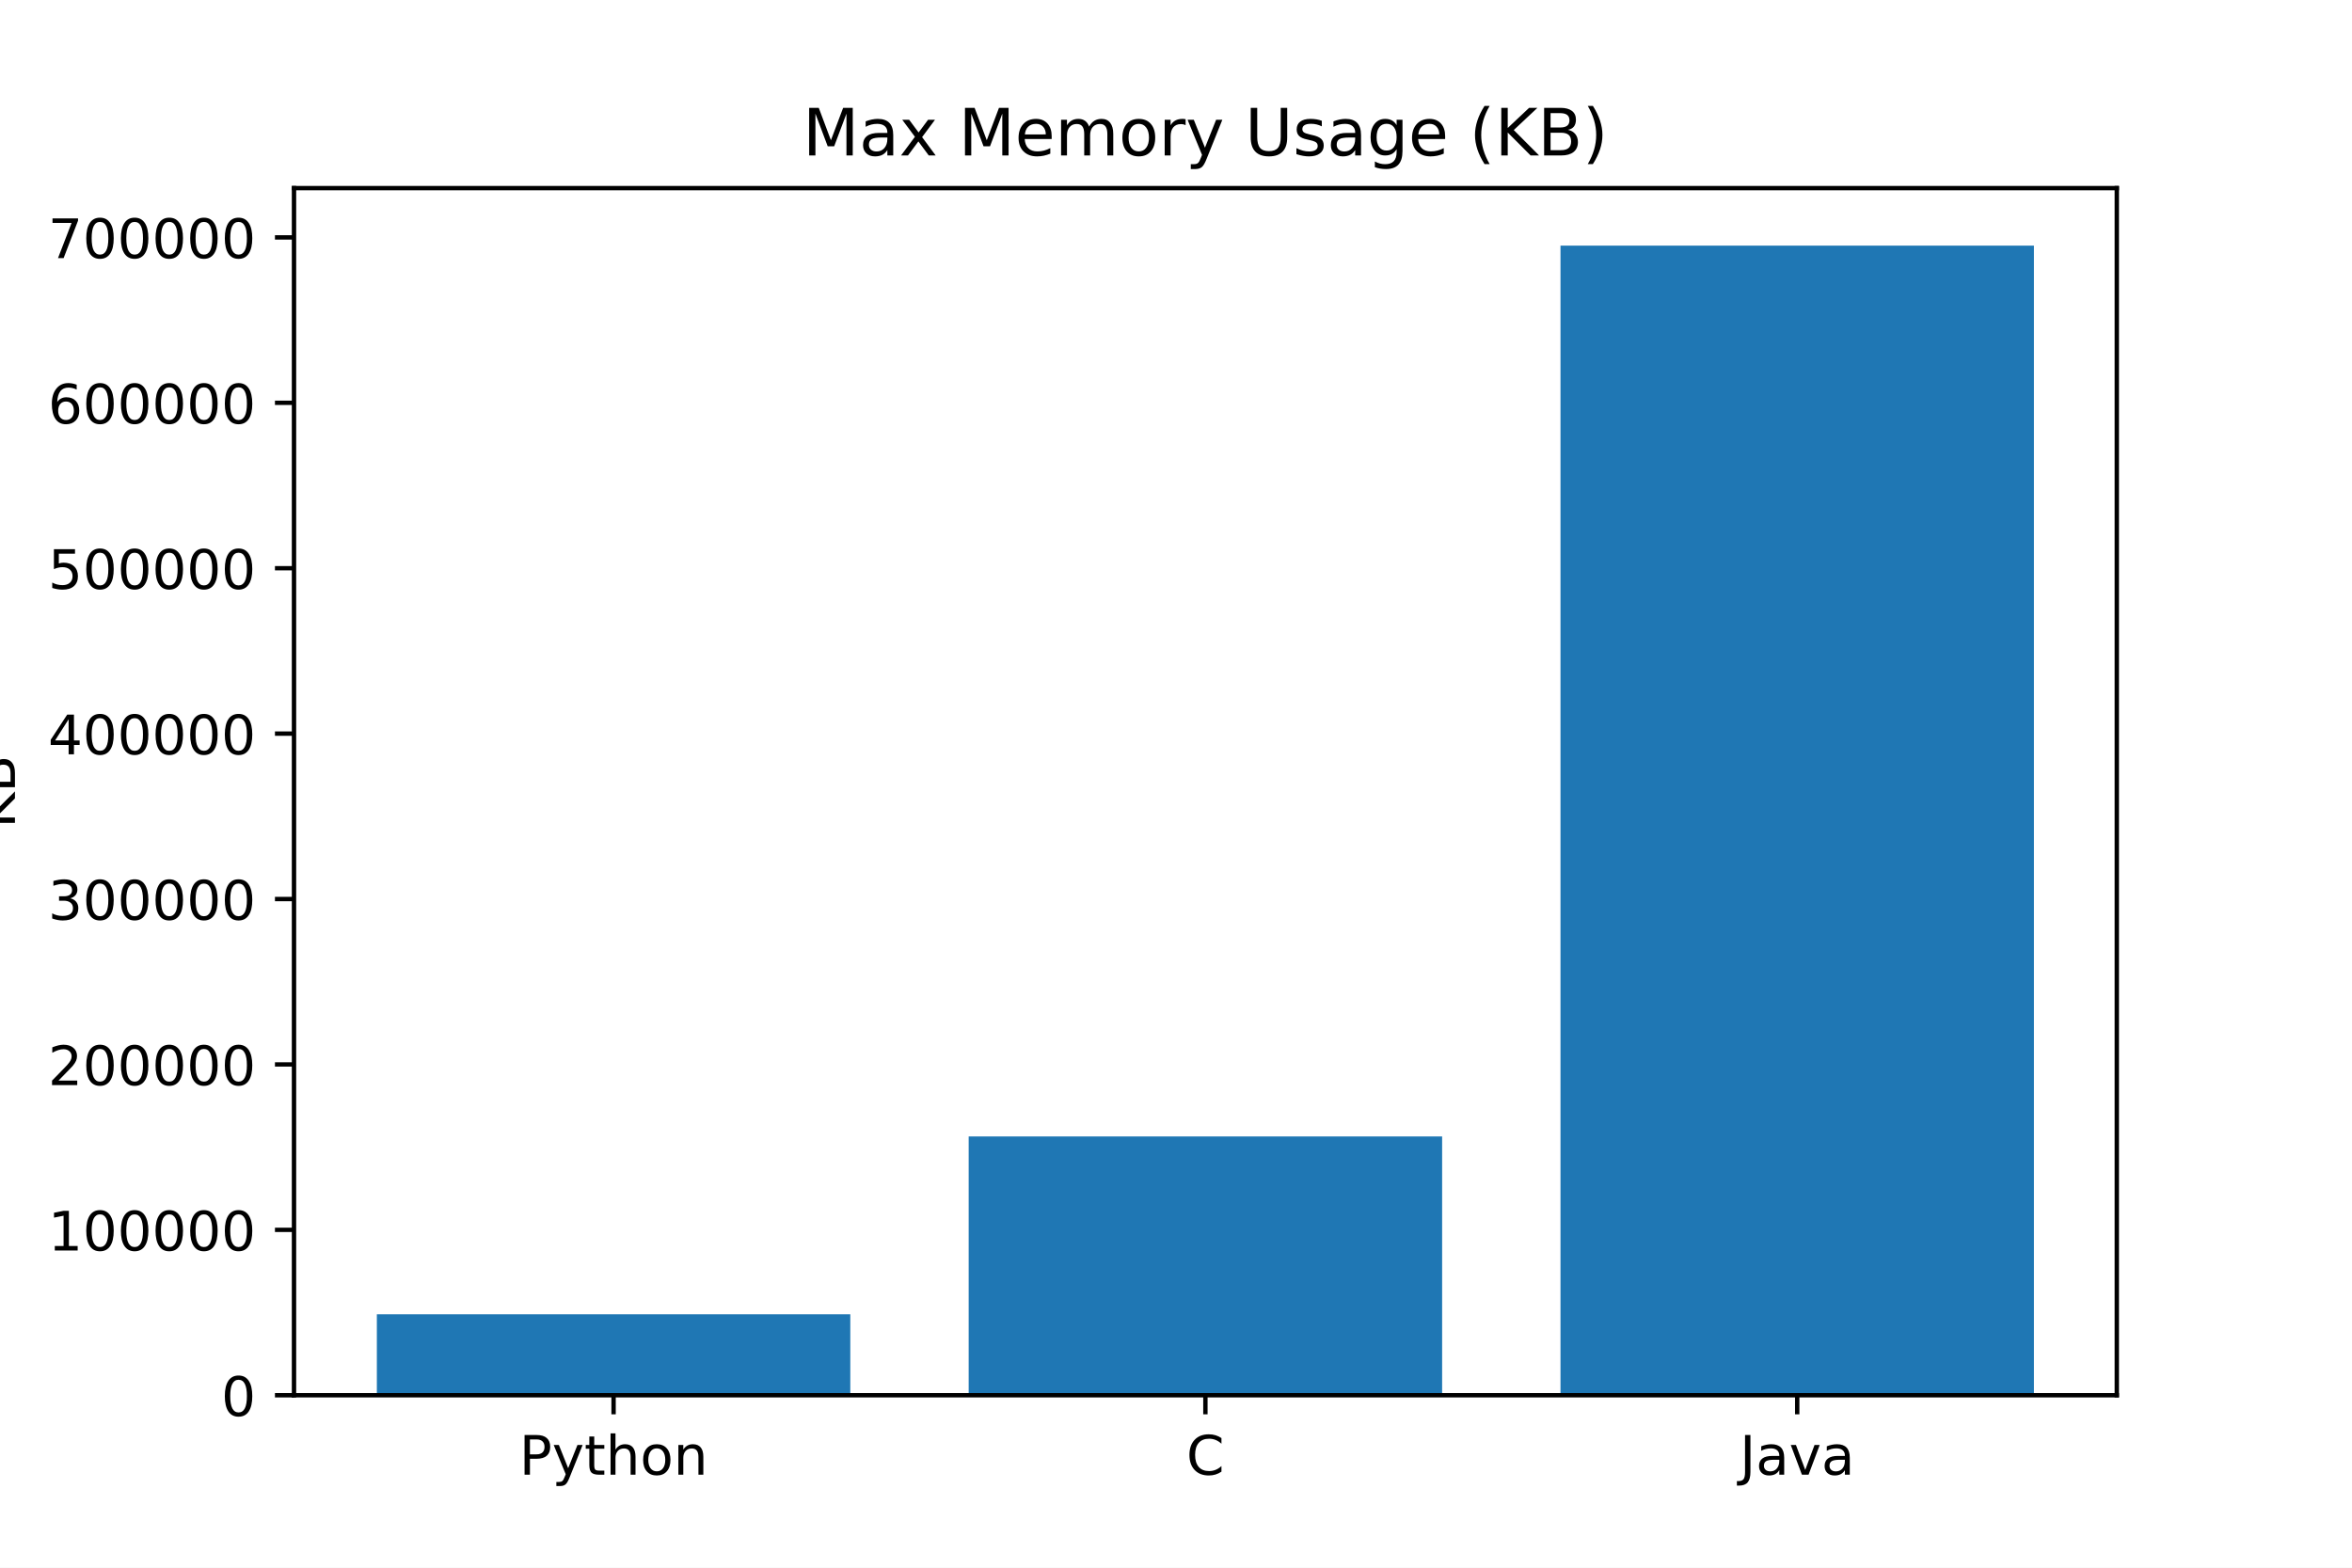
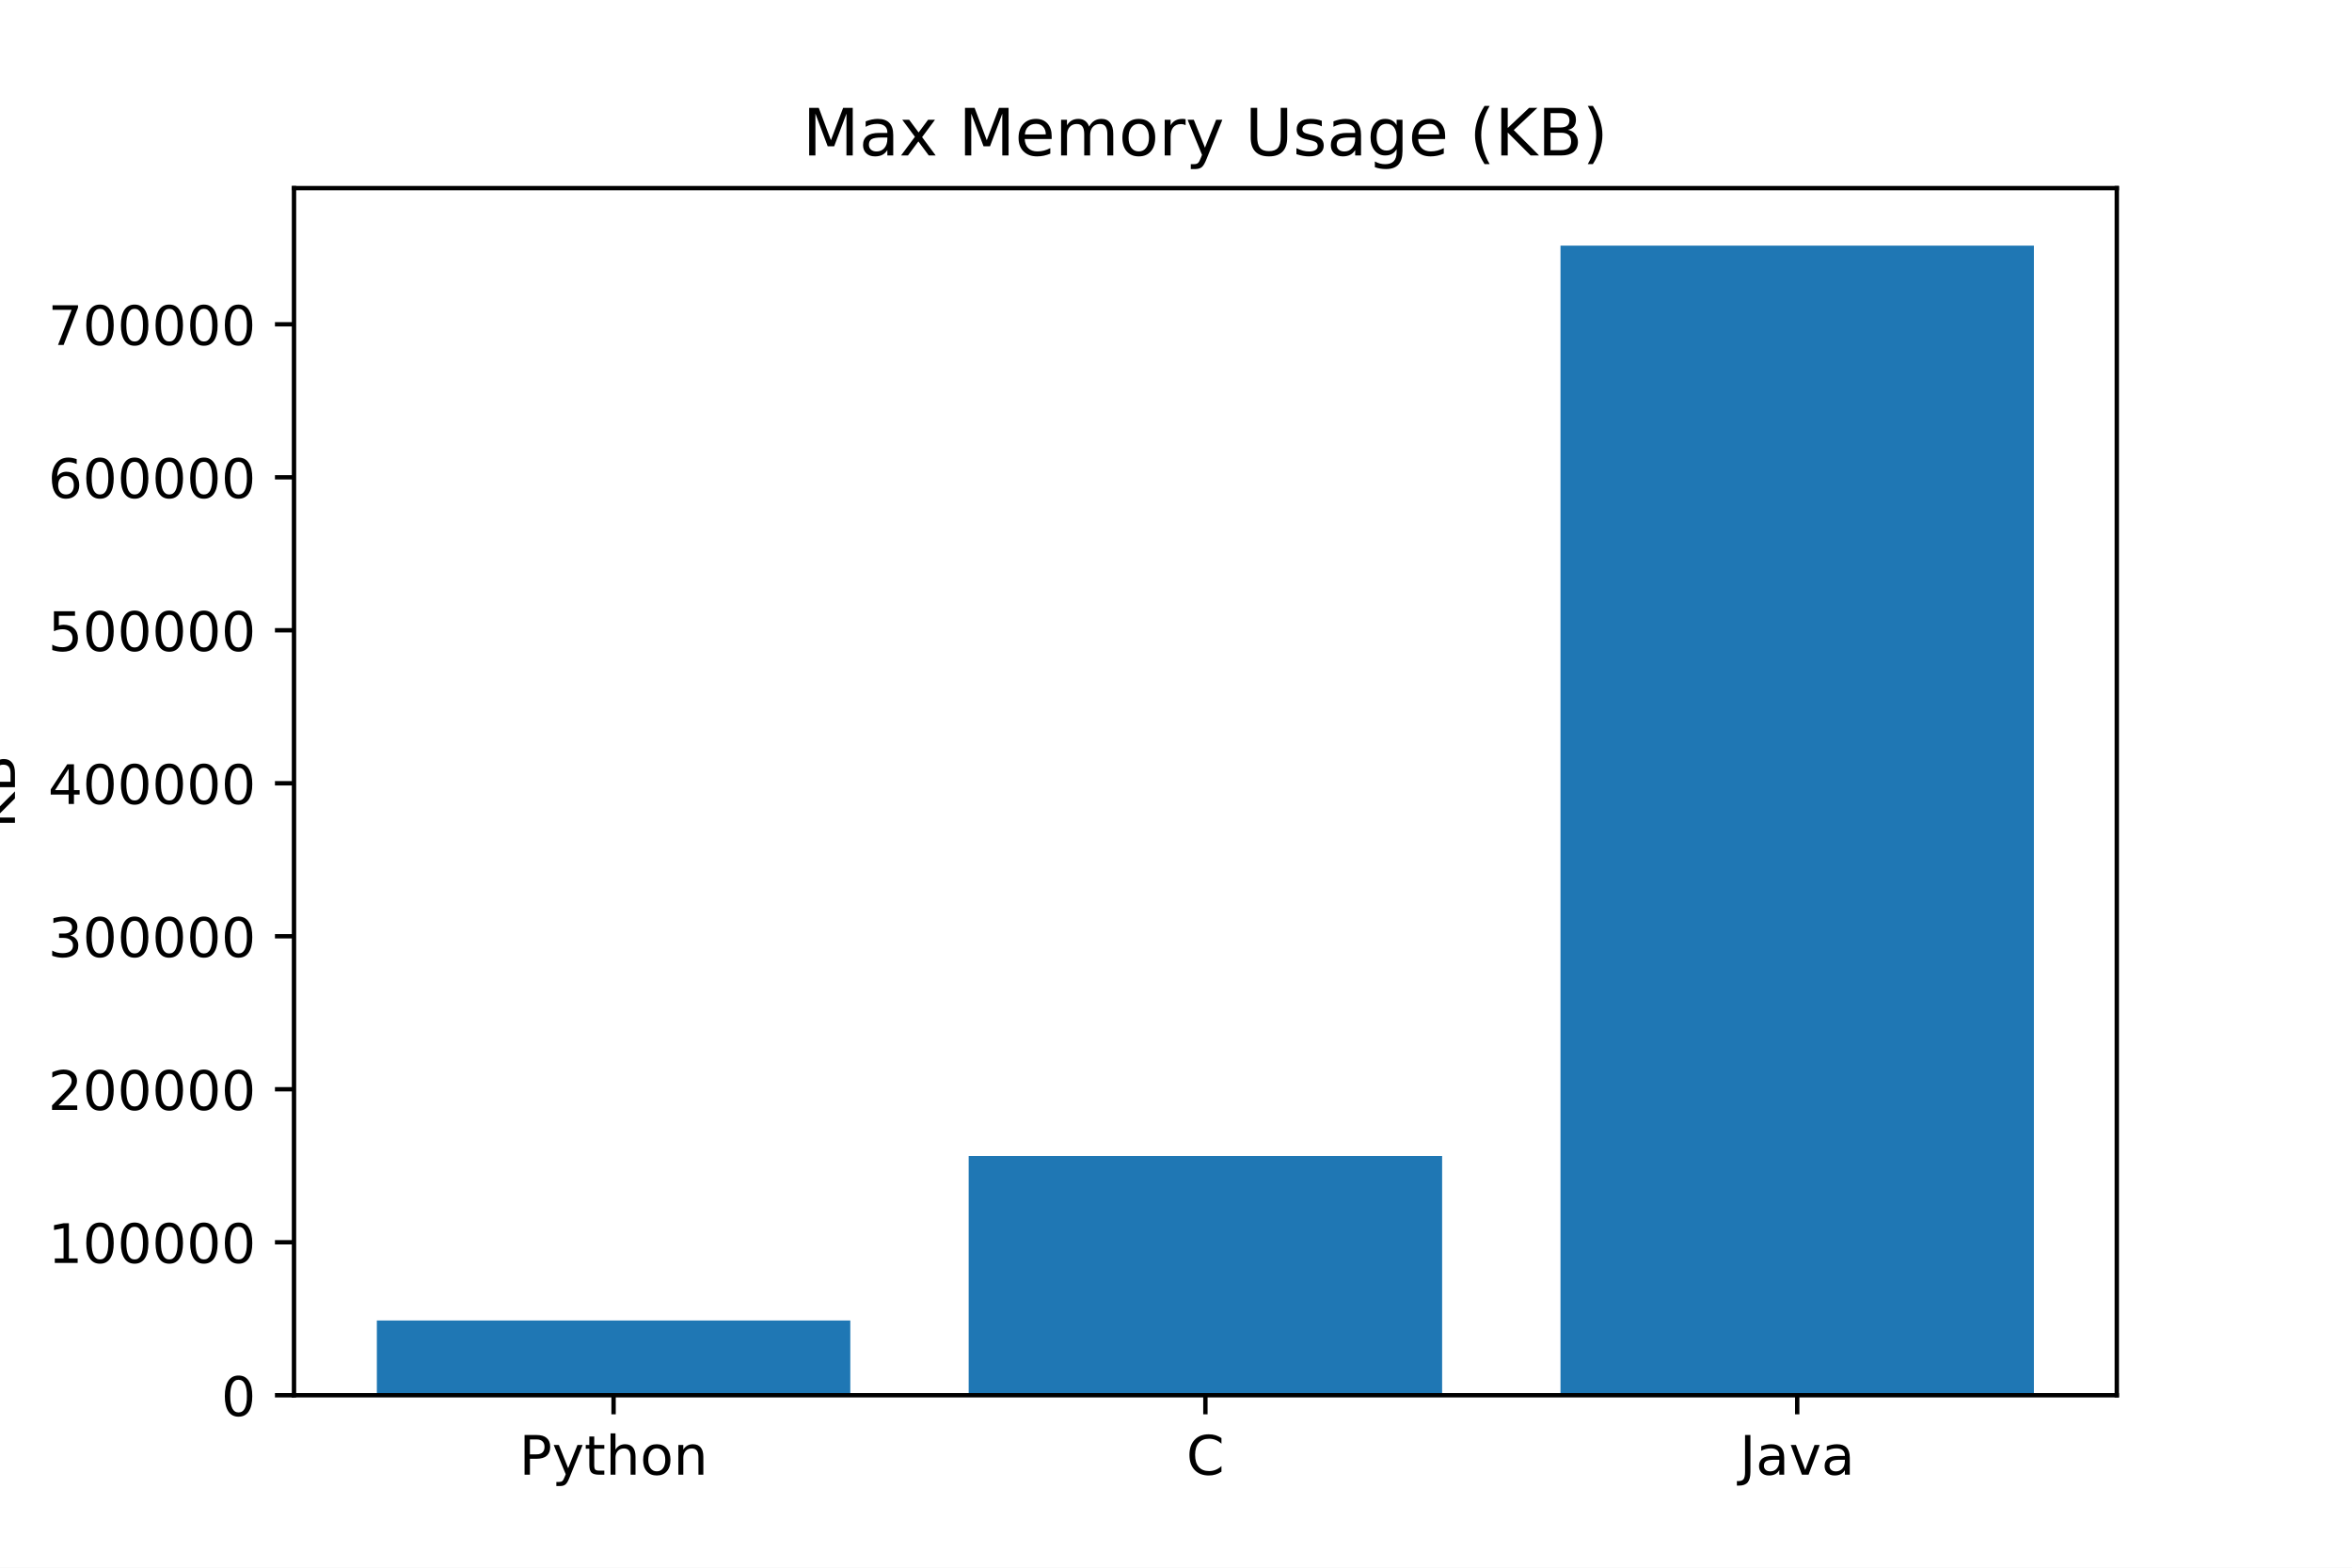
<svg xmlns="http://www.w3.org/2000/svg" xmlns:xlink="http://www.w3.org/1999/xlink" width="432pt" height="288pt" viewBox="0 0 432 288" version="1.1">
  <defs>
    <style type="text/css">*{stroke-linejoin: round; stroke-linecap: butt}</style>
  </defs>
  <g id="figure_1">
    <g id="patch_1">
      <path d="M 0 288  L 432 288  L 432 0  L 0 0  z " style="fill: #ffffff" />
    </g>
    <g id="axes_1">
      <g id="patch_2">
        <path d="M 54 256.32  L 388.8 256.32  L 388.8 34.56  L 54 34.56  z " style="fill: #ffffff" />
      </g>
      <g id="patch_3">
-         <path d="M 69.218 256.32  L 156.179 256.32  L 156.179 241.446  L 69.218 241.446  z " clip-path="url(#p315c683896)" style="fill: #1f77b4" />
+         <path d="M 69.218 256.32  L 156.179 256.32  L 156.179 242.593  L 69.218 242.593  z " clip-path="url(#pfda36d89ba)" style="fill: #1f77b4" />
      </g>
      <g id="patch_4">
-         <path d="M 177.919 256.32  L 264.881 256.32  L 264.881 208.777  L 177.919 208.777  z " clip-path="url(#p315c683896)" style="fill: #1f77b4" />
+         <path d="M 177.919 256.32  L 264.881 256.32  L 264.881 212.369  L 177.919 212.369  z " clip-path="url(#pfda36d89ba)" style="fill: #1f77b4" />
      </g>
      <g id="patch_5">
-         <path d="M 286.621 256.32  L 373.582 256.32  L 373.582 45.12  L 286.621 45.12  z " clip-path="url(#p315c683896)" style="fill: #1f77b4" />
+         <path d="M 286.621 256.32  L 373.582 256.32  L 373.582 45.12  L 286.621 45.12  z " clip-path="url(#pfda36d89ba)" style="fill: #1f77b4" />
      </g>
      <g id="matplotlib.axis_1">
        <g id="xtick_1">
          <g id="line2d_1">
            <defs>
-               <path id="ma58a78ff80" d="M 0 0  L 0 3.5  " style="stroke: #000000; stroke-width: 0.8" />
+               <path id="m6451553835" d="M 0 0  L 0 3.5  " style="stroke: #000000; stroke-width: 0.8" />
            </defs>
            <g>
-               <use xlink:href="#ma58a78ff80" x="112.699" y="256.32" style="stroke: #000000; stroke-width: 0.8" />
+               <use xlink:href="#m6451553835" x="112.699" y="256.32" style="stroke: #000000; stroke-width: 0.8" />
            </g>
          </g>
          <g id="text_1">
            <g transform="translate(95.36745 270.9184) scale(0.1 -0.1)">
              <defs>
                <path id="DejaVuSans-50" d="M 1259 4147  L 1259 2394  L 2053 2394  Q 2494 2394 2734 2622  Q 2975 2850 2975 3272  Q 2975 3691 2734 3919  Q 2494 4147 2053 4147  L 1259 4147  z M 628 4666  L 2053 4666  Q 2838 4666 3239 4311  Q 3641 3956 3641 3272  Q 3641 2581 3239 2228  Q 2838 1875 2053 1875  L 1259 1875  L 1259 0  L 628 0  L 628 4666  z " transform="scale(0.015625)" />
                <path id="DejaVuSans-79" d="M 2059 -325  Q 1816 -950 1584 -1140  Q 1353 -1331 966 -1331  L 506 -1331  L 506 -850  L 844 -850  Q 1081 -850 1212 -737  Q 1344 -625 1503 -206  L 1606 56  L 191 3500  L 800 3500  L 1894 763  L 2988 3500  L 3597 3500  L 2059 -325  z " transform="scale(0.015625)" />
                <path id="DejaVuSans-74" d="M 1172 4494  L 1172 3500  L 2356 3500  L 2356 3053  L 1172 3053  L 1172 1153  Q 1172 725 1289 603  Q 1406 481 1766 481  L 2356 481  L 2356 0  L 1766 0  Q 1100 0 847 248  Q 594 497 594 1153  L 594 3053  L 172 3053  L 172 3500  L 594 3500  L 594 4494  L 1172 4494  z " transform="scale(0.015625)" />
                <path id="DejaVuSans-68" d="M 3513 2113  L 3513 0  L 2938 0  L 2938 2094  Q 2938 2591 2744 2837  Q 2550 3084 2163 3084  Q 1697 3084 1428 2787  Q 1159 2491 1159 1978  L 1159 0  L 581 0  L 581 4863  L 1159 4863  L 1159 2956  Q 1366 3272 1645 3428  Q 1925 3584 2291 3584  Q 2894 3584 3203 3211  Q 3513 2838 3513 2113  z " transform="scale(0.015625)" />
                <path id="DejaVuSans-6f" d="M 1959 3097  Q 1497 3097 1228 2736  Q 959 2375 959 1747  Q 959 1119 1226 758  Q 1494 397 1959 397  Q 2419 397 2687 759  Q 2956 1122 2956 1747  Q 2956 2369 2687 2733  Q 2419 3097 1959 3097  z M 1959 3584  Q 2709 3584 3137 3096  Q 3566 2609 3566 1747  Q 3566 888 3137 398  Q 2709 -91 1959 -91  Q 1206 -91 779 398  Q 353 888 353 1747  Q 353 2609 779 3096  Q 1206 3584 1959 3584  z " transform="scale(0.015625)" />
                <path id="DejaVuSans-6e" d="M 3513 2113  L 3513 0  L 2938 0  L 2938 2094  Q 2938 2591 2744 2837  Q 2550 3084 2163 3084  Q 1697 3084 1428 2787  Q 1159 2491 1159 1978  L 1159 0  L 581 0  L 581 3500  L 1159 3500  L 1159 2956  Q 1366 3272 1645 3428  Q 1925 3584 2291 3584  Q 2894 3584 3203 3211  Q 3513 2838 3513 2113  z " transform="scale(0.015625)" />
              </defs>
              <use xlink:href="#DejaVuSans-50" />
              <use xlink:href="#DejaVuSans-79" transform="translate(60.30273 0)" />
              <use xlink:href="#DejaVuSans-74" transform="translate(119.4824 0)" />
              <use xlink:href="#DejaVuSans-68" transform="translate(158.6914 0)" />
              <use xlink:href="#DejaVuSans-6f" transform="translate(222.0703 0)" />
              <use xlink:href="#DejaVuSans-6e" transform="translate(283.252 0)" />
            </g>
          </g>
        </g>
        <g id="xtick_2">
          <g id="line2d_2">
            <g>
-               <use xlink:href="#ma58a78ff80" x="221.4" y="256.32" style="stroke: #000000; stroke-width: 0.8" />
+               <use xlink:href="#m6451553835" x="221.4" y="256.32" style="stroke: #000000; stroke-width: 0.8" />
            </g>
          </g>
          <g id="text_2">
            <g transform="translate(217.9086 270.9184) scale(0.1 -0.1)">
              <defs>
                <path id="DejaVuSans-43" d="M 4122 4306  L 4122 3641  Q 3803 3938 3442 4084  Q 3081 4231 2675 4231  Q 1875 4231 1450 3742  Q 1025 3253 1025 2328  Q 1025 1406 1450 917  Q 1875 428 2675 428  Q 3081 428 3442 575  Q 3803 722 4122 1019  L 4122 359  Q 3791 134 3420 21  Q 3050 -91 2638 -91  Q 1578 -91 968 557  Q 359 1206 359 2328  Q 359 3453 968 4101  Q 1578 4750 2638 4750  Q 3056 4750 3426 4639  Q 3797 4528 4122 4306  z " transform="scale(0.015625)" />
              </defs>
              <use xlink:href="#DejaVuSans-43" />
            </g>
          </g>
        </g>
        <g id="xtick_3">
          <g id="line2d_3">
            <g>
-               <use xlink:href="#ma58a78ff80" x="330.101" y="256.32" style="stroke: #000000; stroke-width: 0.8" />
+               <use xlink:href="#m6451553835" x="330.101" y="256.32" style="stroke: #000000; stroke-width: 0.8" />
            </g>
          </g>
          <g id="text_3">
            <g transform="translate(319.5388 270.9184) scale(0.1 -0.1)">
              <defs>
                <path id="DejaVuSans-4a" d="M 628 4666  L 1259 4666  L 1259 325  Q 1259 -519 939 -900  Q 619 -1281 -91 -1281  L -331 -1281  L -331 -750  L -134 -750  Q 284 -750 456 -515  Q 628 -281 628 325  L 628 4666  z " transform="scale(0.015625)" />
                <path id="DejaVuSans-61" d="M 2194 1759  Q 1497 1759 1228 1600  Q 959 1441 959 1056  Q 959 750 1161 570  Q 1363 391 1709 391  Q 2188 391 2477 730  Q 2766 1069 2766 1631  L 2766 1759  L 2194 1759  z M 3341 1997  L 3341 0  L 2766 0  L 2766 531  Q 2569 213 2275 61  Q 1981 -91 1556 -91  Q 1019 -91 701 211  Q 384 513 384 1019  Q 384 1609 779 1909  Q 1175 2209 1959 2209  L 2766 2209  L 2766 2266  Q 2766 2663 2505 2880  Q 2244 3097 1772 3097  Q 1472 3097 1187 3025  Q 903 2953 641 2809  L 641 3341  Q 956 3463 1253 3523  Q 1550 3584 1831 3584  Q 2591 3584 2966 3190  Q 3341 2797 3341 1997  z " transform="scale(0.015625)" />
                <path id="DejaVuSans-76" d="M 191 3500  L 800 3500  L 1894 563  L 2988 3500  L 3597 3500  L 2284 0  L 1503 0  L 191 3500  z " transform="scale(0.015625)" />
              </defs>
              <use xlink:href="#DejaVuSans-4a" />
              <use xlink:href="#DejaVuSans-61" transform="translate(29.49219 0)" />
              <use xlink:href="#DejaVuSans-76" transform="translate(90.77148 0)" />
              <use xlink:href="#DejaVuSans-61" transform="translate(149.9512 0)" />
            </g>
          </g>
        </g>
      </g>
      <g id="matplotlib.axis_2">
        <g id="ytick_1">
          <g id="line2d_4">
            <defs>
-               <path id="m18478cc641" d="M 0 0  L -3.5 0  " style="stroke: #000000; stroke-width: 0.8" />
+               <path id="m3475163cb6" d="M 0 0  L -3.5 0  " style="stroke: #000000; stroke-width: 0.8" />
            </defs>
            <g>
-               <use xlink:href="#m18478cc641" x="54" y="256.32" style="stroke: #000000; stroke-width: 0.8" />
+               <use xlink:href="#m3475163cb6" x="54" y="256.32" style="stroke: #000000; stroke-width: 0.8" />
            </g>
          </g>
          <g id="text_4">
            <g transform="translate(40.6375 260.1192) scale(0.1 -0.1)">
              <defs>
                <path id="DejaVuSans-30" d="M 2034 4250  Q 1547 4250 1301 3770  Q 1056 3291 1056 2328  Q 1056 1369 1301 889  Q 1547 409 2034 409  Q 2525 409 2770 889  Q 3016 1369 3016 2328  Q 3016 3291 2770 3770  Q 2525 4250 2034 4250  z M 2034 4750  Q 2819 4750 3233 4129  Q 3647 3509 3647 2328  Q 3647 1150 3233 529  Q 2819 -91 2034 -91  Q 1250 -91 836 529  Q 422 1150 422 2328  Q 422 3509 836 4129  Q 1250 4750 2034 4750  z " transform="scale(0.015625)" />
              </defs>
              <use xlink:href="#DejaVuSans-30" />
            </g>
          </g>
        </g>
        <g id="ytick_2">
          <g id="line2d_5">
            <g>
-               <use xlink:href="#m18478cc641" x="54" y="225.933" style="stroke: #000000; stroke-width: 0.8" />
+               <use xlink:href="#m3475163cb6" x="54" y="228.214" style="stroke: #000000; stroke-width: 0.8" />
            </g>
          </g>
          <g id="text_5">
-             <g transform="translate(8.825 229.7325) scale(0.1 -0.1)">
+             <g transform="translate(8.825 232.013) scale(0.1 -0.1)">
              <defs>
                <path id="DejaVuSans-31" d="M 794 531  L 1825 531  L 1825 4091  L 703 3866  L 703 4441  L 1819 4666  L 2450 4666  L 2450 531  L 3481 531  L 3481 0  L 794 0  L 794 531  z " transform="scale(0.015625)" />
              </defs>
              <use xlink:href="#DejaVuSans-31" />
              <use xlink:href="#DejaVuSans-30" transform="translate(63.62305 0)" />
              <use xlink:href="#DejaVuSans-30" transform="translate(127.2461 0)" />
              <use xlink:href="#DejaVuSans-30" transform="translate(190.8691 0)" />
              <use xlink:href="#DejaVuSans-30" transform="translate(254.4922 0)" />
              <use xlink:href="#DejaVuSans-30" transform="translate(318.1152 0)" />
            </g>
          </g>
        </g>
        <g id="ytick_3">
          <g id="line2d_6">
            <g>
-               <use xlink:href="#m18478cc641" x="54" y="195.547" style="stroke: #000000; stroke-width: 0.8" />
+               <use xlink:href="#m3475163cb6" x="54" y="200.108" style="stroke: #000000; stroke-width: 0.8" />
            </g>
          </g>
          <g id="text_6">
-             <g transform="translate(8.825 199.3457) scale(0.1 -0.1)">
+             <g transform="translate(8.825 203.9068) scale(0.1 -0.1)">
              <defs>
                <path id="DejaVuSans-32" d="M 1228 531  L 3431 531  L 3431 0  L 469 0  L 469 531  Q 828 903 1448 1529  Q 2069 2156 2228 2338  Q 2531 2678 2651 2914  Q 2772 3150 2772 3378  Q 2772 3750 2511 3984  Q 2250 4219 1831 4219  Q 1534 4219 1204 4116  Q 875 4013 500 3803  L 500 4441  Q 881 4594 1212 4672  Q 1544 4750 1819 4750  Q 2544 4750 2975 4387  Q 3406 4025 3406 3419  Q 3406 3131 3298 2873  Q 3191 2616 2906 2266  Q 2828 2175 2409 1742  Q 1991 1309 1228 531  z " transform="scale(0.015625)" />
              </defs>
              <use xlink:href="#DejaVuSans-32" />
              <use xlink:href="#DejaVuSans-30" transform="translate(63.62305 0)" />
              <use xlink:href="#DejaVuSans-30" transform="translate(127.2461 0)" />
              <use xlink:href="#DejaVuSans-30" transform="translate(190.8691 0)" />
              <use xlink:href="#DejaVuSans-30" transform="translate(254.4922 0)" />
              <use xlink:href="#DejaVuSans-30" transform="translate(318.1152 0)" />
            </g>
          </g>
        </g>
        <g id="ytick_4">
          <g id="line2d_7">
            <g>
-               <use xlink:href="#m18478cc641" x="54" y="165.16" style="stroke: #000000; stroke-width: 0.8" />
+               <use xlink:href="#m3475163cb6" x="54" y="172.001" style="stroke: #000000; stroke-width: 0.8" />
            </g>
          </g>
          <g id="text_7">
-             <g transform="translate(8.825 168.959) scale(0.1 -0.1)">
+             <g transform="translate(8.825 175.8007) scale(0.1 -0.1)">
              <defs>
                <path id="DejaVuSans-33" d="M 2597 2516  Q 3050 2419 3304 2112  Q 3559 1806 3559 1356  Q 3559 666 3084 287  Q 2609 -91 1734 -91  Q 1441 -91 1130 -33  Q 819 25 488 141  L 488 750  Q 750 597 1062 519  Q 1375 441 1716 441  Q 2309 441 2620 675  Q 2931 909 2931 1356  Q 2931 1769 2642 2001  Q 2353 2234 1838 2234  L 1294 2234  L 1294 2753  L 1863 2753  Q 2328 2753 2575 2939  Q 2822 3125 2822 3475  Q 2822 3834 2567 4026  Q 2313 4219 1838 4219  Q 1578 4219 1281 4162  Q 984 4106 628 3988  L 628 4550  Q 988 4650 1302 4700  Q 1616 4750 1894 4750  Q 2613 4750 3031 4423  Q 3450 4097 3450 3541  Q 3450 3153 3228 2886  Q 3006 2619 2597 2516  z " transform="scale(0.015625)" />
              </defs>
              <use xlink:href="#DejaVuSans-33" />
              <use xlink:href="#DejaVuSans-30" transform="translate(63.62305 0)" />
              <use xlink:href="#DejaVuSans-30" transform="translate(127.2461 0)" />
              <use xlink:href="#DejaVuSans-30" transform="translate(190.8691 0)" />
              <use xlink:href="#DejaVuSans-30" transform="translate(254.4922 0)" />
              <use xlink:href="#DejaVuSans-30" transform="translate(318.1152 0)" />
            </g>
          </g>
        </g>
        <g id="ytick_5">
          <g id="line2d_8">
            <g>
-               <use xlink:href="#m18478cc641" x="54" y="134.773" style="stroke: #000000; stroke-width: 0.8" />
+               <use xlink:href="#m3475163cb6" x="54" y="143.895" style="stroke: #000000; stroke-width: 0.8" />
            </g>
          </g>
          <g id="text_8">
-             <g transform="translate(8.825 138.5723) scale(0.1 -0.1)">
+             <g transform="translate(8.825 147.6945) scale(0.1 -0.1)">
              <defs>
                <path id="DejaVuSans-34" d="M 2419 4116  L 825 1625  L 2419 1625  L 2419 4116  z M 2253 4666  L 3047 4666  L 3047 1625  L 3713 1625  L 3713 1100  L 3047 1100  L 3047 0  L 2419 0  L 2419 1100  L 313 1100  L 313 1709  L 2253 4666  z " transform="scale(0.015625)" />
              </defs>
              <use xlink:href="#DejaVuSans-34" />
              <use xlink:href="#DejaVuSans-30" transform="translate(63.62305 0)" />
              <use xlink:href="#DejaVuSans-30" transform="translate(127.2461 0)" />
              <use xlink:href="#DejaVuSans-30" transform="translate(190.8691 0)" />
              <use xlink:href="#DejaVuSans-30" transform="translate(254.4922 0)" />
              <use xlink:href="#DejaVuSans-30" transform="translate(318.1152 0)" />
            </g>
          </g>
        </g>
        <g id="ytick_6">
          <g id="line2d_9">
            <g>
-               <use xlink:href="#m18478cc641" x="54" y="104.386" style="stroke: #000000; stroke-width: 0.8" />
+               <use xlink:href="#m3475163cb6" x="54" y="115.789" style="stroke: #000000; stroke-width: 0.8" />
            </g>
          </g>
          <g id="text_9">
-             <g transform="translate(8.825 108.1855) scale(0.1 -0.1)">
+             <g transform="translate(8.825 119.5883) scale(0.1 -0.1)">
              <defs>
                <path id="DejaVuSans-35" d="M 691 4666  L 3169 4666  L 3169 4134  L 1269 4134  L 1269 2991  Q 1406 3038 1543 3061  Q 1681 3084 1819 3084  Q 2600 3084 3056 2656  Q 3513 2228 3513 1497  Q 3513 744 3044 326  Q 2575 -91 1722 -91  Q 1428 -91 1123 -41  Q 819 9 494 109  L 494 744  Q 775 591 1075 516  Q 1375 441 1709 441  Q 2250 441 2565 725  Q 2881 1009 2881 1497  Q 2881 1984 2565 2268  Q 2250 2553 1709 2553  Q 1456 2553 1204 2497  Q 953 2441 691 2322  L 691 4666  z " transform="scale(0.015625)" />
              </defs>
              <use xlink:href="#DejaVuSans-35" />
              <use xlink:href="#DejaVuSans-30" transform="translate(63.62305 0)" />
              <use xlink:href="#DejaVuSans-30" transform="translate(127.2461 0)" />
              <use xlink:href="#DejaVuSans-30" transform="translate(190.8691 0)" />
              <use xlink:href="#DejaVuSans-30" transform="translate(254.4922 0)" />
              <use xlink:href="#DejaVuSans-30" transform="translate(318.1152 0)" />
            </g>
          </g>
        </g>
        <g id="ytick_7">
          <g id="line2d_10">
            <g>
-               <use xlink:href="#m18478cc641" x="54" y="74" style="stroke: #000000; stroke-width: 0.8" />
+               <use xlink:href="#m3475163cb6" x="54" y="87.683" style="stroke: #000000; stroke-width: 0.8" />
            </g>
          </g>
          <g id="text_10">
-             <g transform="translate(8.825 77.79878) scale(0.1 -0.1)">
+             <g transform="translate(8.825 91.4821) scale(0.1 -0.1)">
              <defs>
                <path id="DejaVuSans-36" d="M 2113 2584  Q 1688 2584 1439 2293  Q 1191 2003 1191 1497  Q 1191 994 1439 701  Q 1688 409 2113 409  Q 2538 409 2786 701  Q 3034 994 3034 1497  Q 3034 2003 2786 2293  Q 2538 2584 2113 2584  z M 3366 4563  L 3366 3988  Q 3128 4100 2886 4159  Q 2644 4219 2406 4219  Q 1781 4219 1451 3797  Q 1122 3375 1075 2522  Q 1259 2794 1537 2939  Q 1816 3084 2150 3084  Q 2853 3084 3261 2657  Q 3669 2231 3669 1497  Q 3669 778 3244 343  Q 2819 -91 2113 -91  Q 1303 -91 875 529  Q 447 1150 447 2328  Q 447 3434 972 4092  Q 1497 4750 2381 4750  Q 2619 4750 2861 4703  Q 3103 4656 3366 4563  z " transform="scale(0.015625)" />
              </defs>
              <use xlink:href="#DejaVuSans-36" />
              <use xlink:href="#DejaVuSans-30" transform="translate(63.62305 0)" />
              <use xlink:href="#DejaVuSans-30" transform="translate(127.2461 0)" />
              <use xlink:href="#DejaVuSans-30" transform="translate(190.8691 0)" />
              <use xlink:href="#DejaVuSans-30" transform="translate(254.4922 0)" />
              <use xlink:href="#DejaVuSans-30" transform="translate(318.1152 0)" />
            </g>
          </g>
        </g>
        <g id="ytick_8">
          <g id="line2d_11">
            <g>
-               <use xlink:href="#m18478cc641" x="54" y="43.613" style="stroke: #000000; stroke-width: 0.8" />
+               <use xlink:href="#m3475163cb6" x="54" y="59.577" style="stroke: #000000; stroke-width: 0.8" />
            </g>
          </g>
          <g id="text_11">
-             <g transform="translate(8.825 47.41204) scale(0.1 -0.1)">
+             <g transform="translate(8.825 63.37592) scale(0.1 -0.1)">
              <defs>
                <path id="DejaVuSans-37" d="M 525 4666  L 3525 4666  L 3525 4397  L 1831 0  L 1172 0  L 2766 4134  L 525 4134  L 525 4666  z " transform="scale(0.015625)" />
              </defs>
              <use xlink:href="#DejaVuSans-37" />
              <use xlink:href="#DejaVuSans-30" transform="translate(63.62305 0)" />
              <use xlink:href="#DejaVuSans-30" transform="translate(127.2461 0)" />
              <use xlink:href="#DejaVuSans-30" transform="translate(190.8691 0)" />
              <use xlink:href="#DejaVuSans-30" transform="translate(254.4922 0)" />
              <use xlink:href="#DejaVuSans-30" transform="translate(318.1152 0)" />
            </g>
          </g>
        </g>
        <g id="text_12">
          <g transform="translate(2.745312 152.1494) rotate(-90) scale(0.1 -0.1)">
            <defs>
              <path id="DejaVuSans-4b" d="M 628 4666  L 1259 4666  L 1259 2694  L 3353 4666  L 4166 4666  L 1850 2491  L 4331 0  L 3500 0  L 1259 2247  L 1259 0  L 628 0  L 628 4666  z " transform="scale(0.015625)" />
              <path id="DejaVuSans-42" d="M 1259 2228  L 1259 519  L 2272 519  Q 2781 519 3026 730  Q 3272 941 3272 1375  Q 3272 1813 3026 2020  Q 2781 2228 2272 2228  L 1259 2228  z M 1259 4147  L 1259 2741  L 2194 2741  Q 2656 2741 2882 2914  Q 3109 3088 3109 3444  Q 3109 3797 2882 3972  Q 2656 4147 2194 4147  L 1259 4147  z M 628 4666  L 2241 4666  Q 2963 4666 3353 4366  Q 3744 4066 3744 3513  Q 3744 3084 3544 2831  Q 3344 2578 2956 2516  Q 3422 2416 3680 2098  Q 3938 1781 3938 1306  Q 3938 681 3513 340  Q 3088 0 2303 0  L 628 0  L 628 4666  z " transform="scale(0.015625)" />
            </defs>
            <use xlink:href="#DejaVuSans-4b" />
            <use xlink:href="#DejaVuSans-42" transform="translate(65.57617 0)" />
          </g>
        </g>
      </g>
      <g id="patch_6">
        <path d="M 54 256.32  L 54 34.56  " style="fill: none; stroke: #000000; stroke-width: 0.8; stroke-linejoin: miter; stroke-linecap: square" />
      </g>
      <g id="patch_7">
        <path d="M 388.8 256.32  L 388.8 34.56  " style="fill: none; stroke: #000000; stroke-width: 0.8; stroke-linejoin: miter; stroke-linecap: square" />
      </g>
      <g id="patch_8">
        <path d="M 54 256.32  L 388.8 256.32  " style="fill: none; stroke: #000000; stroke-width: 0.8; stroke-linejoin: miter; stroke-linecap: square" />
      </g>
      <g id="patch_9">
        <path d="M 54 34.56  L 388.8 34.56  " style="fill: none; stroke: #000000; stroke-width: 0.8; stroke-linejoin: miter; stroke-linecap: square" />
      </g>
      <g id="text_13">
        <g transform="translate(147.4444 28.56) scale(0.12 -0.12)">
          <defs>
            <path id="DejaVuSans-4d" d="M 628 4666  L 1569 4666  L 2759 1491  L 3956 4666  L 4897 4666  L 4897 0  L 4281 0  L 4281 4097  L 3078 897  L 2444 897  L 1241 4097  L 1241 0  L 628 0  L 628 4666  z " transform="scale(0.015625)" />
            <path id="DejaVuSans-78" d="M 3513 3500  L 2247 1797  L 3578 0  L 2900 0  L 1881 1375  L 863 0  L 184 0  L 1544 1831  L 300 3500  L 978 3500  L 1906 2253  L 2834 3500  L 3513 3500  z " transform="scale(0.015625)" />
            <path id="DejaVuSans-20" transform="scale(0.015625)" />
            <path id="DejaVuSans-65" d="M 3597 1894  L 3597 1613  L 953 1613  Q 991 1019 1311 708  Q 1631 397 2203 397  Q 2534 397 2845 478  Q 3156 559 3463 722  L 3463 178  Q 3153 47 2828 -22  Q 2503 -91 2169 -91  Q 1331 -91 842 396  Q 353 884 353 1716  Q 353 2575 817 3079  Q 1281 3584 2069 3584  Q 2775 3584 3186 3129  Q 3597 2675 3597 1894  z M 3022 2063  Q 3016 2534 2758 2815  Q 2500 3097 2075 3097  Q 1594 3097 1305 2825  Q 1016 2553 972 2059  L 3022 2063  z " transform="scale(0.015625)" />
            <path id="DejaVuSans-6d" d="M 3328 2828  Q 3544 3216 3844 3400  Q 4144 3584 4550 3584  Q 5097 3584 5394 3201  Q 5691 2819 5691 2113  L 5691 0  L 5113 0  L 5113 2094  Q 5113 2597 4934 2840  Q 4756 3084 4391 3084  Q 3944 3084 3684 2787  Q 3425 2491 3425 1978  L 3425 0  L 2847 0  L 2847 2094  Q 2847 2600 2669 2842  Q 2491 3084 2119 3084  Q 1678 3084 1418 2786  Q 1159 2488 1159 1978  L 1159 0  L 581 0  L 581 3500  L 1159 3500  L 1159 2956  Q 1356 3278 1631 3431  Q 1906 3584 2284 3584  Q 2666 3584 2933 3390  Q 3200 3197 3328 2828  z " transform="scale(0.015625)" />
            <path id="DejaVuSans-72" d="M 2631 2963  Q 2534 3019 2420 3045  Q 2306 3072 2169 3072  Q 1681 3072 1420 2755  Q 1159 2438 1159 1844  L 1159 0  L 581 0  L 581 3500  L 1159 3500  L 1159 2956  Q 1341 3275 1631 3429  Q 1922 3584 2338 3584  Q 2397 3584 2469 3576  Q 2541 3569 2628 3553  L 2631 2963  z " transform="scale(0.015625)" />
            <path id="DejaVuSans-55" d="M 556 4666  L 1191 4666  L 1191 1831  Q 1191 1081 1462 751  Q 1734 422 2344 422  Q 2950 422 3222 751  Q 3494 1081 3494 1831  L 3494 4666  L 4128 4666  L 4128 1753  Q 4128 841 3676 375  Q 3225 -91 2344 -91  Q 1459 -91 1007 375  Q 556 841 556 1753  L 556 4666  z " transform="scale(0.015625)" />
            <path id="DejaVuSans-73" d="M 2834 3397  L 2834 2853  Q 2591 2978 2328 3040  Q 2066 3103 1784 3103  Q 1356 3103 1142 2972  Q 928 2841 928 2578  Q 928 2378 1081 2264  Q 1234 2150 1697 2047  L 1894 2003  Q 2506 1872 2764 1633  Q 3022 1394 3022 966  Q 3022 478 2636 193  Q 2250 -91 1575 -91  Q 1294 -91 989 -36  Q 684 19 347 128  L 347 722  Q 666 556 975 473  Q 1284 391 1588 391  Q 1994 391 2212 530  Q 2431 669 2431 922  Q 2431 1156 2273 1281  Q 2116 1406 1581 1522  L 1381 1569  Q 847 1681 609 1914  Q 372 2147 372 2553  Q 372 3047 722 3315  Q 1072 3584 1716 3584  Q 2034 3584 2315 3537  Q 2597 3491 2834 3397  z " transform="scale(0.015625)" />
            <path id="DejaVuSans-67" d="M 2906 1791  Q 2906 2416 2648 2759  Q 2391 3103 1925 3103  Q 1463 3103 1205 2759  Q 947 2416 947 1791  Q 947 1169 1205 825  Q 1463 481 1925 481  Q 2391 481 2648 825  Q 2906 1169 2906 1791  z M 3481 434  Q 3481 -459 3084 -895  Q 2688 -1331 1869 -1331  Q 1566 -1331 1297 -1286  Q 1028 -1241 775 -1147  L 775 -588  Q 1028 -725 1275 -790  Q 1522 -856 1778 -856  Q 2344 -856 2625 -561  Q 2906 -266 2906 331  L 2906 616  Q 2728 306 2450 153  Q 2172 0 1784 0  Q 1141 0 747 490  Q 353 981 353 1791  Q 353 2603 747 3093  Q 1141 3584 1784 3584  Q 2172 3584 2450 3431  Q 2728 3278 2906 2969  L 2906 3500  L 3481 3500  L 3481 434  z " transform="scale(0.015625)" />
            <path id="DejaVuSans-28" d="M 1984 4856  Q 1566 4138 1362 3434  Q 1159 2731 1159 2009  Q 1159 1288 1364 580  Q 1569 -128 1984 -844  L 1484 -844  Q 1016 -109 783 600  Q 550 1309 550 2009  Q 550 2706 781 3412  Q 1013 4119 1484 4856  L 1984 4856  z " transform="scale(0.015625)" />
            <path id="DejaVuSans-29" d="M 513 4856  L 1013 4856  Q 1481 4119 1714 3412  Q 1947 2706 1947 2009  Q 1947 1309 1714 600  Q 1481 -109 1013 -844  L 513 -844  Q 928 -128 1133 580  Q 1338 1288 1338 2009  Q 1338 2731 1133 3434  Q 928 4138 513 4856  z " transform="scale(0.015625)" />
          </defs>
          <use xlink:href="#DejaVuSans-4d" />
          <use xlink:href="#DejaVuSans-61" transform="translate(86.2793 0)" />
          <use xlink:href="#DejaVuSans-78" transform="translate(147.5586 0)" />
          <use xlink:href="#DejaVuSans-20" transform="translate(206.7383 0)" />
          <use xlink:href="#DejaVuSans-4d" transform="translate(238.5254 0)" />
          <use xlink:href="#DejaVuSans-65" transform="translate(324.8047 0)" />
          <use xlink:href="#DejaVuSans-6d" transform="translate(386.3281 0)" />
          <use xlink:href="#DejaVuSans-6f" transform="translate(483.7402 0)" />
          <use xlink:href="#DejaVuSans-72" transform="translate(544.9219 0)" />
          <use xlink:href="#DejaVuSans-79" transform="translate(586.0352 0)" />
          <use xlink:href="#DejaVuSans-20" transform="translate(645.2148 0)" />
          <use xlink:href="#DejaVuSans-55" transform="translate(677.002 0)" />
          <use xlink:href="#DejaVuSans-73" transform="translate(750.1953 0)" />
          <use xlink:href="#DejaVuSans-61" transform="translate(802.2949 0)" />
          <use xlink:href="#DejaVuSans-67" transform="translate(863.5742 0)" />
          <use xlink:href="#DejaVuSans-65" transform="translate(927.0508 0)" />
          <use xlink:href="#DejaVuSans-20" transform="translate(988.5742 0)" />
          <use xlink:href="#DejaVuSans-28" transform="translate(1020.361 0)" />
          <use xlink:href="#DejaVuSans-4b" transform="translate(1059.375 0)" />
          <use xlink:href="#DejaVuSans-42" transform="translate(1124.951 0)" />
          <use xlink:href="#DejaVuSans-29" transform="translate(1193.555 0)" />
        </g>
      </g>
    </g>
  </g>
  <defs>
-     <clipPath id="p315c683896">
+     <clipPath id="pfda36d89ba">
      <rect x="54" y="34.56" width="334.8" height="221.76" />
    </clipPath>
  </defs>
</svg>
